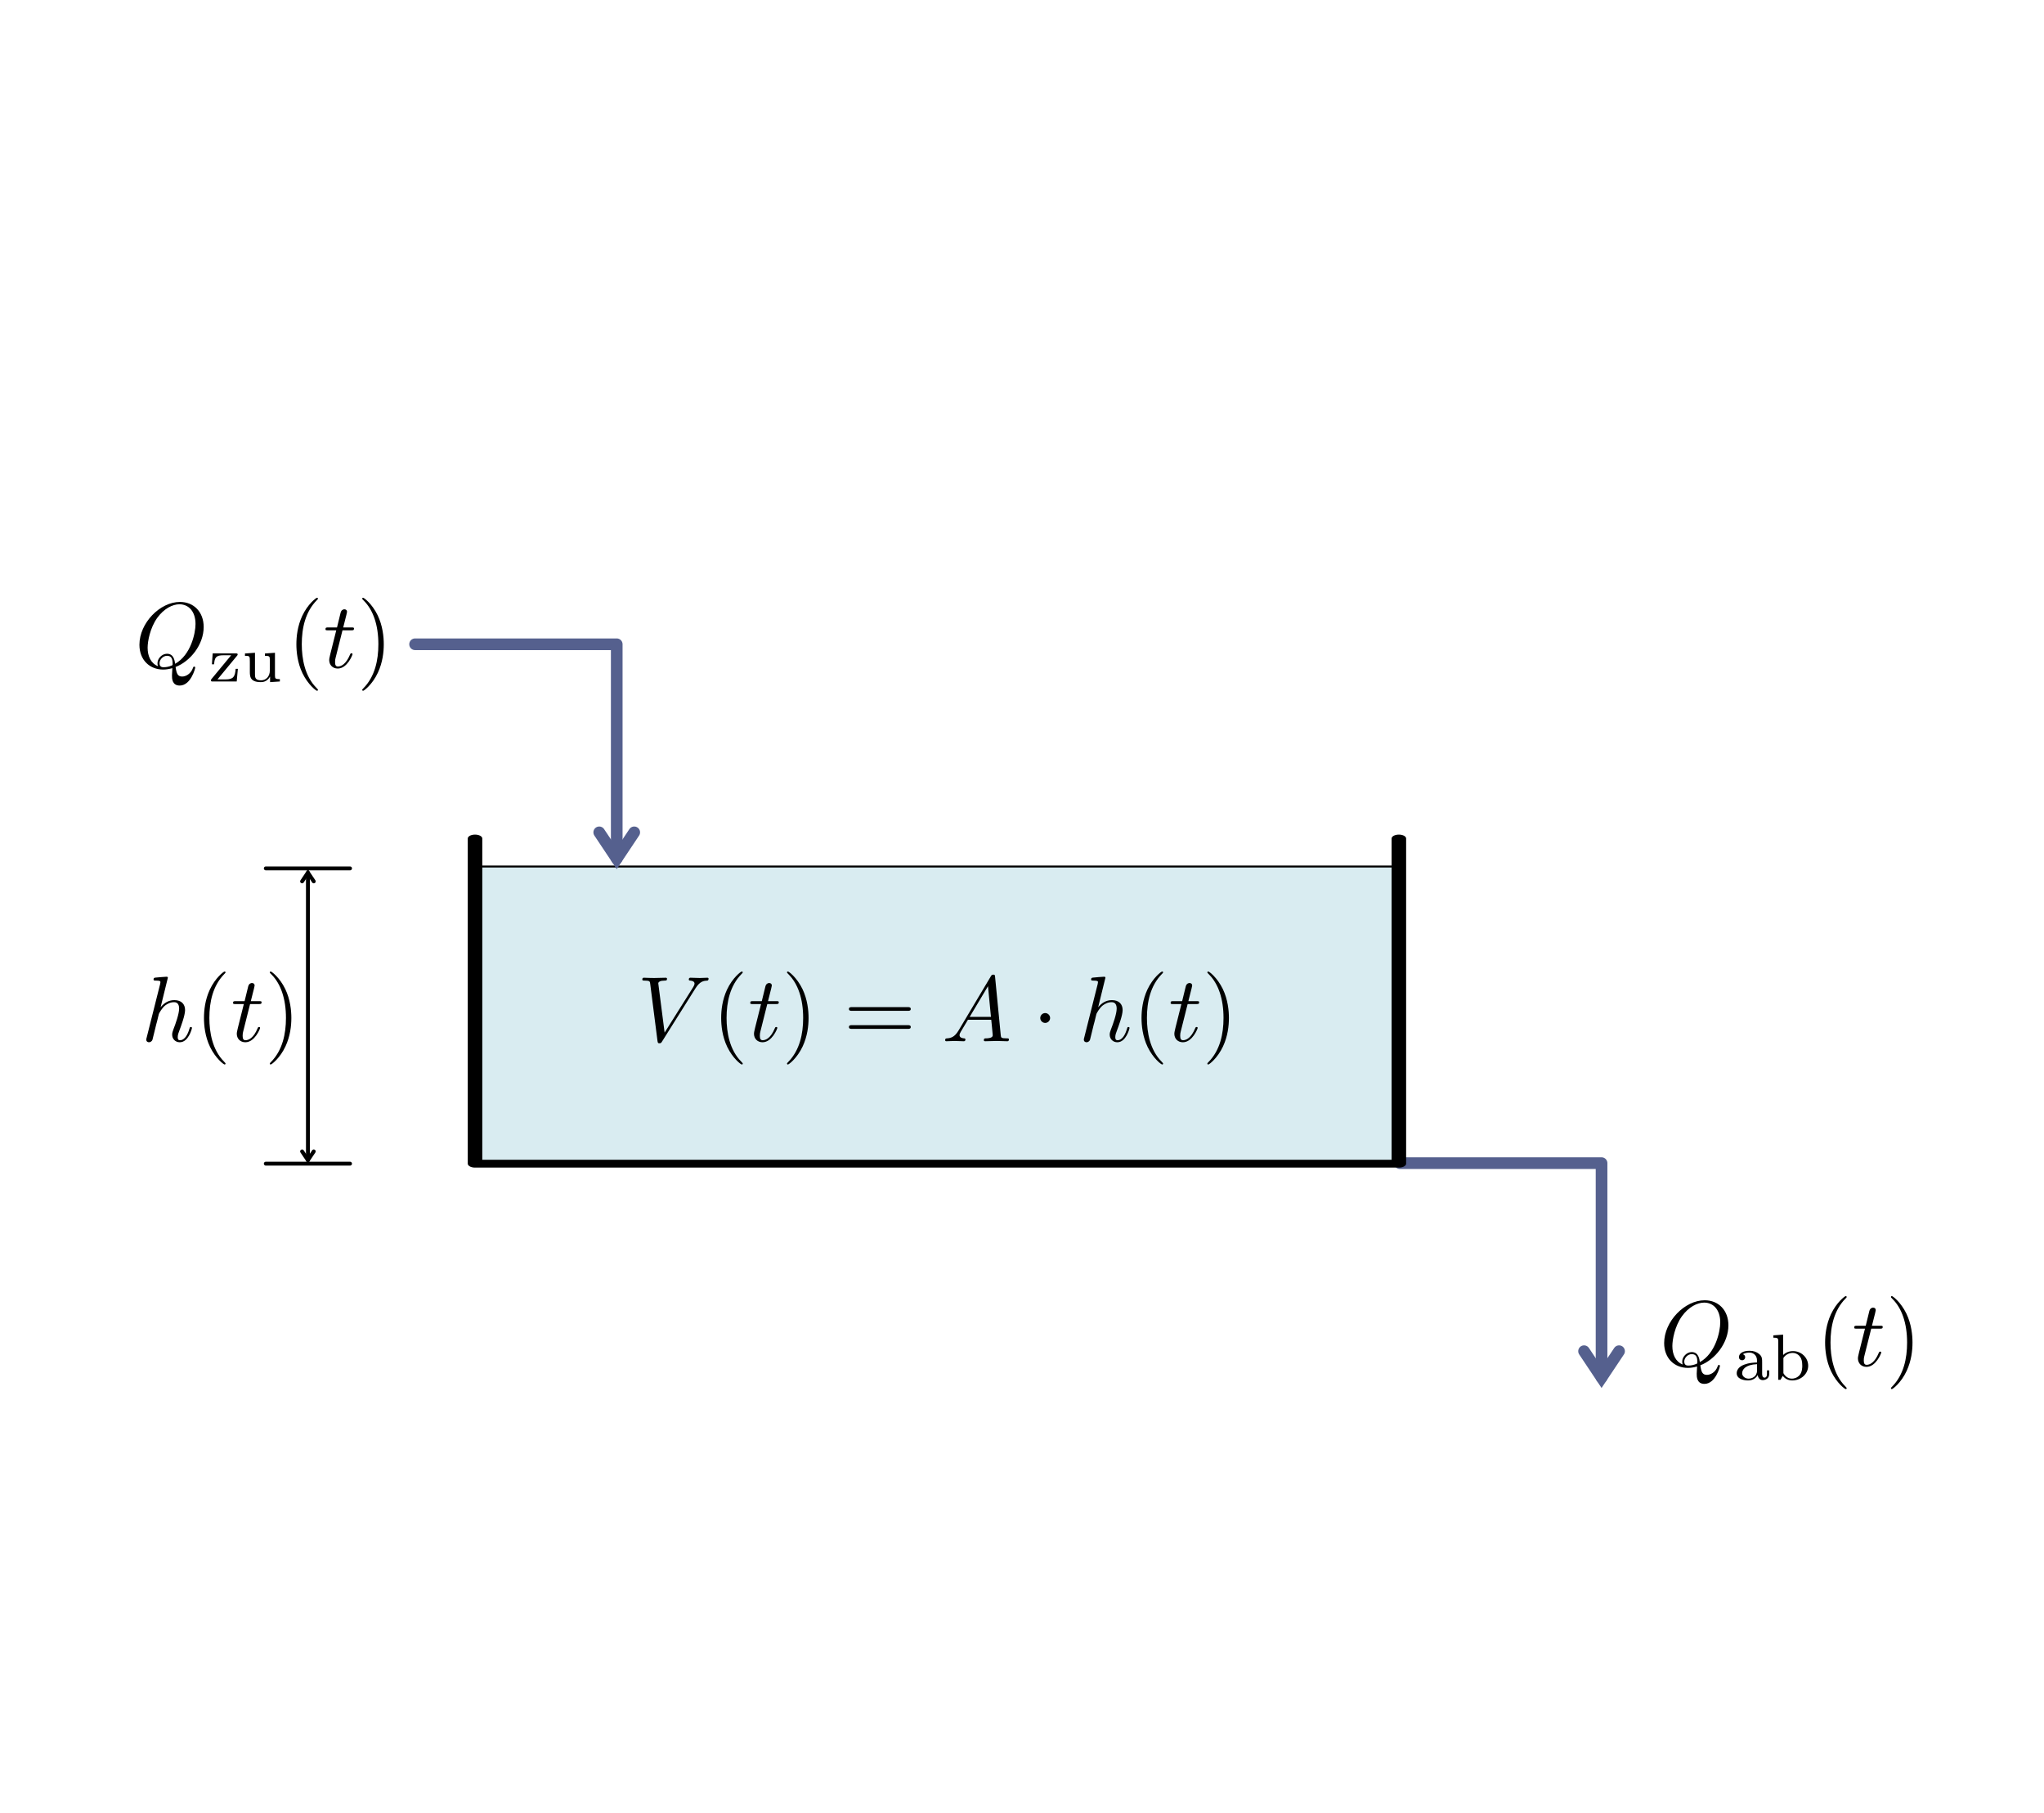
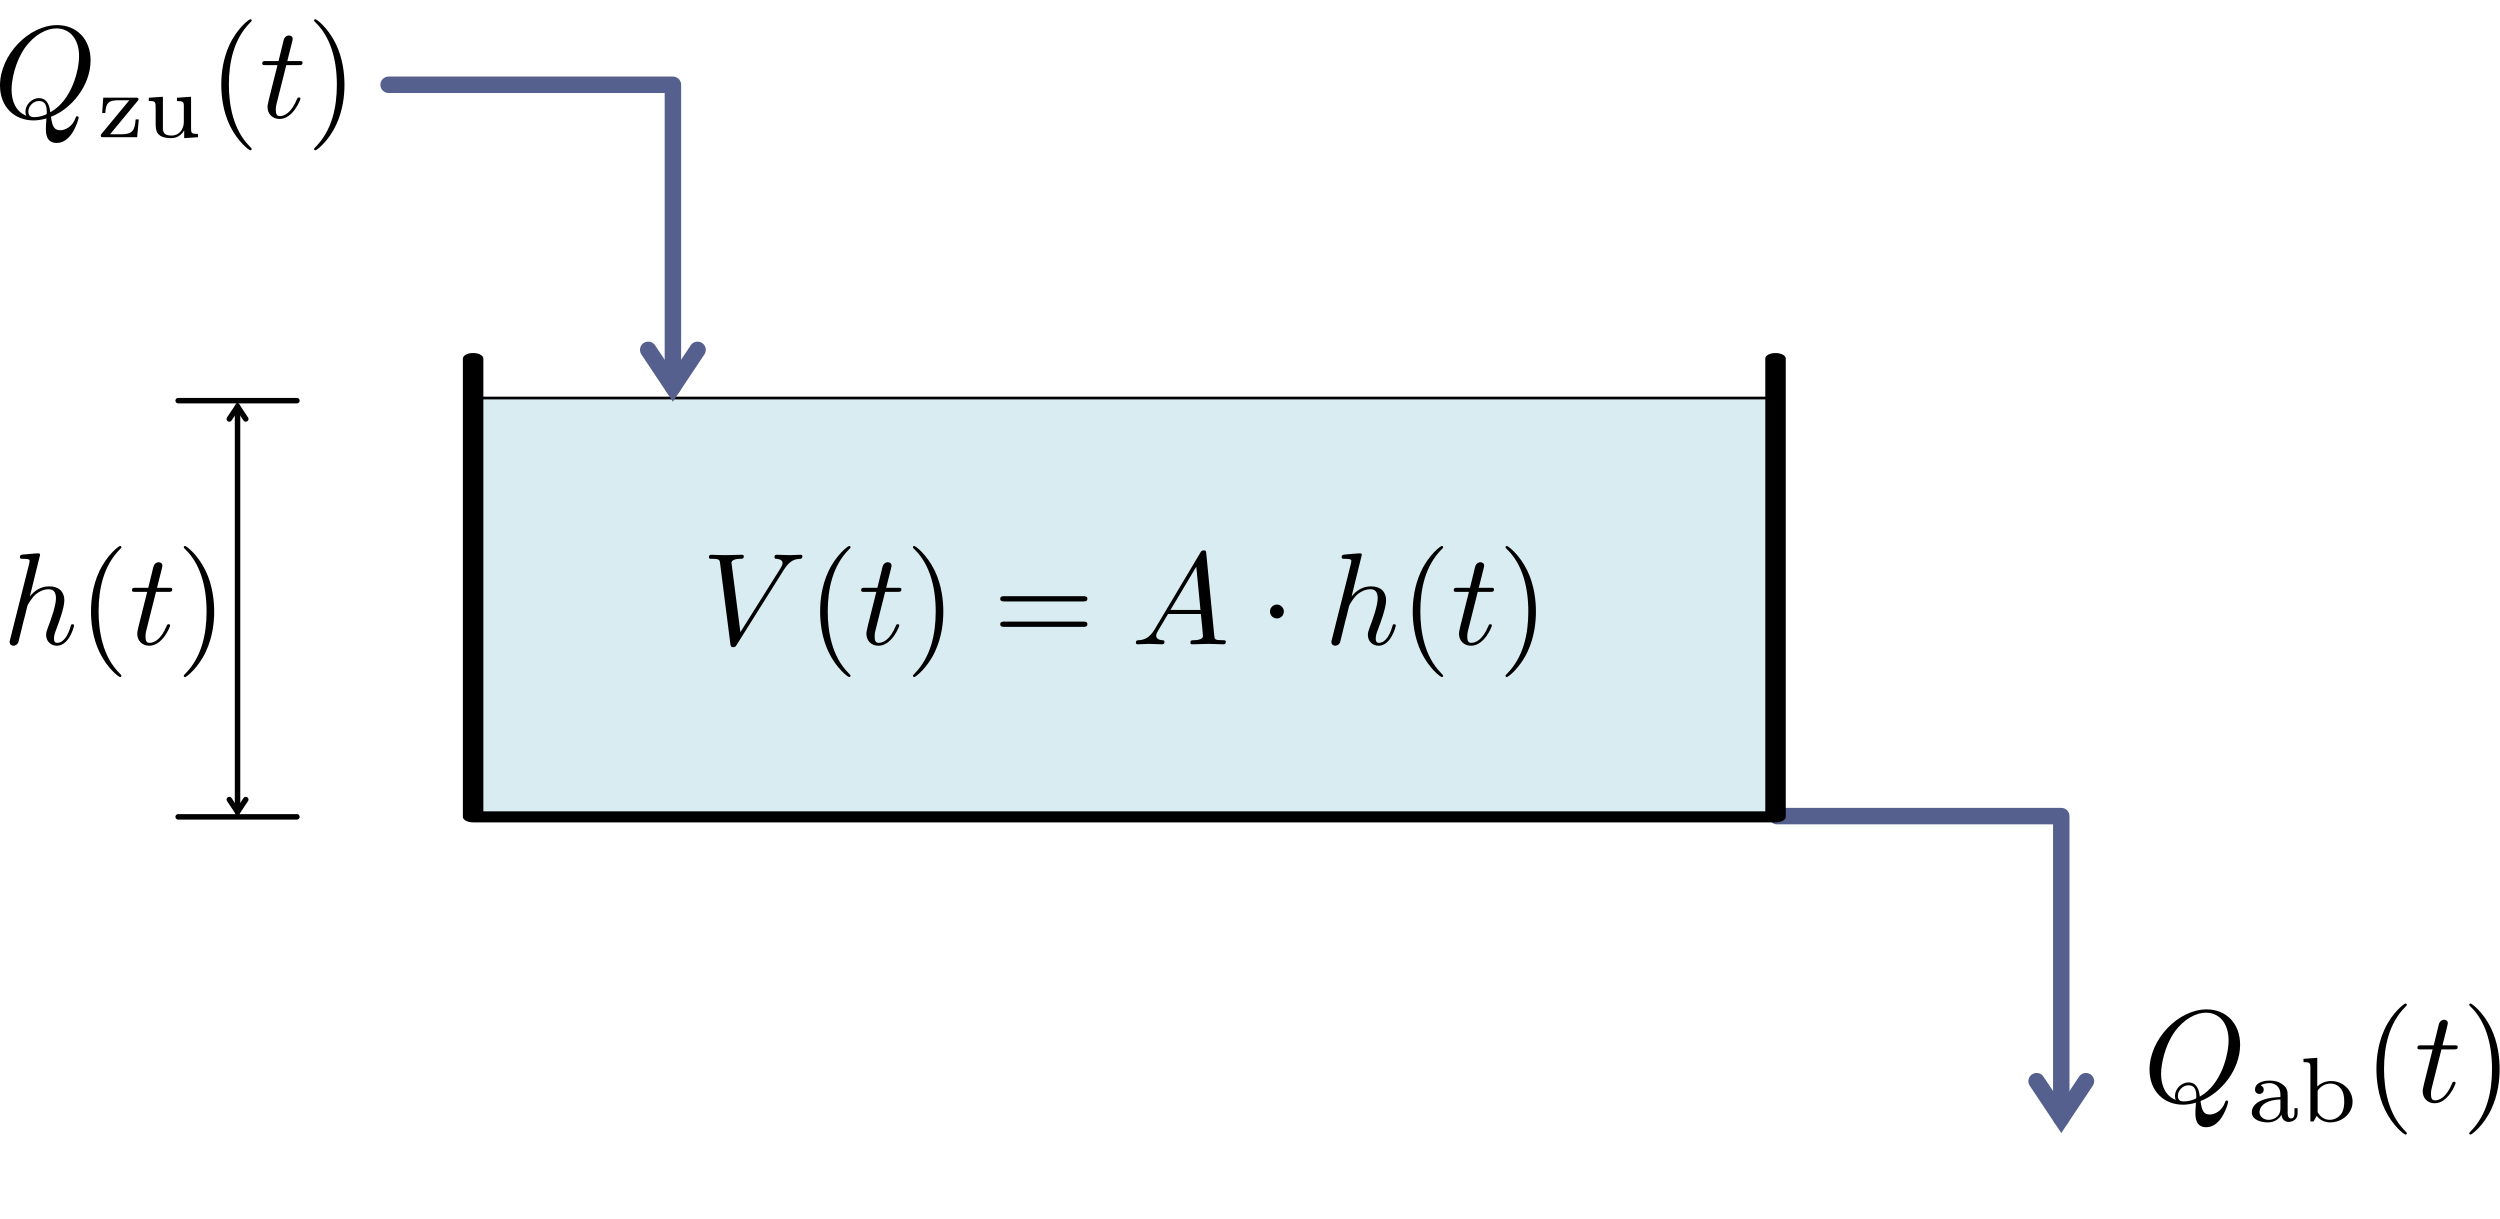
- <svg xmlns="http://www.w3.org/2000/svg" xmlns:ns1="https://www.affinity.studio/" width="100%" height="100%" viewBox="0 0 1095 971" version="1.1" xml:space="preserve" style="fill-rule:evenodd;clip-rule:evenodd;stroke-linecap:round;stroke-linejoin:round;stroke-miterlimit:1.5;">
-   <g transform="matrix(1,0,0,1,-459.6057,-440.5)">
+ <svg xmlns="http://www.w3.org/2000/svg" xmlns:ns1="https://www.affinity.studio/" width="100%" height="100%" viewBox="0 0 950 463" version="1.1" xml:space="preserve" style="fill-rule:evenodd;clip-rule:evenodd;stroke-linecap:round;stroke-linejoin:round;stroke-miterlimit:1.5;">
+   <g transform="matrix(1,0,0,1,-534.2996,-753.3609)">
    <g transform="matrix(1.455635,0,0,1.112978,24.11271,344.7787)">
      <rect x="474" y="503" width="340" height="143" style="fill:rgb(217,236,241);" />
    </g>
    <g transform="matrix(1.455635,0,0,1.455635,24.11271,172.4221)">
      <path d="M474,503L814,503" style="fill:none;stroke:black;stroke-width:0.72px;" />
    </g>
    <g transform="matrix(1.455635,0,0,1.455635,-138.1906,123.4221)">
-       <g transform="matrix(0.686985,-0,-0,0.686985,410.6772,217.8278)">
-         <path d="M161.832,616.697L164.957,621.385L168.082,616.697" style="fill:none;stroke:black;stroke-width:2.08px;stroke-linejoin:miter;stroke-miterlimit:10;" />
-         <path d="M161.832,472.065L164.957,467.378L168.082,472.065" style="fill:none;stroke:black;stroke-width:2.08px;stroke-linejoin:miter;stroke-miterlimit:10;" />
-         <path d="M164.957,621.385L164.957,467.378" style="fill:none;stroke:black;stroke-width:2.08px;" />
+       <g transform="matrix(0.686985,-0,-0,0.686985,461.9908,432.7586)">
+         <path d="M87.138,303.836L90.263,308.524L93.388,303.836" style="fill:none;stroke:black;stroke-width:2.08px;stroke-linejoin:miter;stroke-miterlimit:10;" />
+         <path d="M87.138,159.205L90.263,154.517L93.388,159.205" style="fill:none;stroke:black;stroke-width:2.08px;stroke-linejoin:miter;stroke-miterlimit:10;" />
+         <path d="M90.263,308.524L90.263,154.517" style="fill:none;stroke:black;stroke-width:2.08px;" />
      </g>
    </g>
    <g transform="matrix(1.455635,0,0,1.455635,24.11271,173.4221)">
      <path d="M397,503L428,503" style="fill:none;stroke:black;stroke-width:1.43px;" />
    </g>
    <g transform="matrix(1.455635,0,0,1.455635,24.11271,331.5779)">
      <path d="M397,503L428,503" style="fill:none;stroke:black;stroke-width:1.43px;" />
    </g>
    <g transform="matrix(1,0,0,1,-54,425.0543)">
      <g transform="matrix(1,0,0,1,589.1064,534.7372)">
        <g id="glyph-0-0" transform="matrix(1,0,0,1,0.13,38.4)">
          <path d="M14.297,-34.016C14.297,-34.078 14.297,-34.562 13.656,-34.562C12.5,-34.562 8.859,-34.172 7.578,-34.078C7.172,-34.016 6.625,-33.969 6.625,-33.078C6.625,-32.484 7.078,-32.484 7.828,-32.484C10.219,-32.484 10.312,-32.125 10.312,-31.625L10.156,-30.641L2.938,-1.938C2.734,-1.25 2.734,-1.141 2.734,-0.844C2.734,0.297 3.734,0.547 4.188,0.547C4.984,0.547 5.781,-0.047 6.031,-0.75L6.969,-4.531L8.062,-9.016C8.375,-10.109 8.672,-11.203 8.922,-12.359C9.016,-12.656 9.422,-14.297 9.469,-14.594C9.609,-15.047 11.156,-17.828 12.859,-19.172C13.953,-19.969 15.484,-20.922 17.641,-20.922C19.781,-20.922 20.328,-19.234 20.328,-17.438C20.328,-14.75 18.438,-9.312 17.234,-6.281C16.844,-5.125 16.594,-4.531 16.594,-3.531C16.594,-1.203 18.328,0.547 20.672,0.547C25.359,0.547 27.203,-6.719 27.203,-7.125C27.203,-7.625 26.75,-7.625 26.594,-7.625C26.109,-7.625 26.109,-7.469 25.859,-6.719C25.109,-4.078 23.516,-0.547 20.766,-0.547C19.922,-0.547 19.578,-1.047 19.578,-2.188C19.578,-3.438 20.031,-4.625 20.469,-5.734C21.266,-7.875 23.516,-13.797 23.516,-16.688C23.516,-19.922 21.516,-22.016 17.781,-22.016C14.641,-22.016 12.25,-20.469 10.406,-18.188L14.297,-34.016Z" style="fill-rule:nonzero;" />
        </g>
      </g>
      <g transform="matrix(1,0,0,1,589.1064,534.7372)">
        <g id="glyph-1-0" transform="matrix(1,0,0,1,28.8325,38.4)">
          <path d="M16.484,11.953C16.484,11.812 16.484,11.703 15.641,10.859C9.422,4.578 7.828,-4.828 7.828,-12.453C7.828,-21.125 9.719,-29.781 15.844,-36.016C16.484,-36.609 16.484,-36.719 16.484,-36.859C16.484,-37.203 16.281,-37.359 15.984,-37.359C15.484,-37.359 11.016,-33.969 8.062,-27.641C5.531,-22.172 4.938,-16.641 4.938,-12.453C4.938,-8.562 5.484,-2.547 8.219,3.094C11.203,9.219 15.484,12.453 15.984,12.453C16.281,12.453 16.484,12.297 16.484,11.953Z" style="fill-rule:nonzero;" />
        </g>
      </g>
      <g transform="matrix(1,0,0,1,589.1064,534.7372)">
        <g id="glyph-0-1" transform="matrix(1,0,0,1,48.2045,38.4)">
          <path d="M10.266,-19.922L14.938,-19.922C15.938,-19.922 16.438,-19.922 16.438,-20.922C16.438,-21.469 15.938,-21.469 15.047,-21.469L10.656,-21.469C12.453,-28.547 12.703,-29.531 12.703,-29.844C12.703,-30.688 12.109,-31.188 11.25,-31.188C11.109,-31.188 9.719,-31.141 9.266,-29.391L7.328,-21.469L2.641,-21.469C1.641,-21.469 1.141,-21.469 1.141,-20.516C1.141,-19.922 1.547,-19.922 2.547,-19.922L6.922,-19.922C3.344,-5.781 3.141,-4.938 3.141,-4.031C3.141,-1.344 5.031,0.547 7.719,0.547C12.797,0.547 15.641,-6.719 15.641,-7.125C15.641,-7.625 15.25,-7.625 15.047,-7.625C14.594,-7.625 14.547,-7.469 14.297,-6.922C12.156,-1.75 9.516,-0.547 7.828,-0.547C6.781,-0.547 6.281,-1.203 6.281,-2.844C6.281,-4.031 6.375,-4.391 6.578,-5.234L10.266,-19.922Z" style="fill-rule:nonzero;" />
        </g>
      </g>
      <g transform="matrix(1,0,0,1,589.1064,534.7372)">
        <g id="glyph-1-1" transform="matrix(1,0,0,1,66.192,38.4)">
          <path d="M14.391,-12.453C14.391,-16.344 13.844,-22.359 11.109,-28C8.125,-34.125 3.828,-37.359 3.344,-37.359C3.031,-37.359 2.844,-37.156 2.844,-36.859C2.844,-36.719 2.844,-36.609 3.781,-35.719C8.672,-30.781 11.5,-22.859 11.5,-12.453C11.5,-3.938 9.656,4.828 3.484,11.109C2.844,11.703 2.844,11.812 2.844,11.953C2.844,12.25 3.031,12.453 3.344,12.453C3.828,12.453 8.312,9.062 11.25,2.734C13.797,-2.734 14.391,-8.266 14.391,-12.453Z" style="fill-rule:nonzero;" />
        </g>
      </g>
    </g>
    <g transform="matrix(1,0,0,1,916.0719,726.2351)">
      <g transform="matrix(0.688084,0,0,1.146927,43.70787,80.33204)">
-         <g transform="matrix(1.45331,-0,-0,0.871895,-726.9081,-319.1721)">
-           <path d="M867.353,723.71L857.978,737.773L848.603,723.71" style="fill:none;stroke:rgb(85,96,142);stroke-width:6.25px;stroke-linejoin:miter;stroke-miterlimit:10;" />
-           <path d="M749.949,622.979L857.978,622.979L857.978,737.773" style="fill:none;stroke:rgb(85,96,142);stroke-width:6.25px;" />
+         <g transform="matrix(1.45331,-0,-0,0.871895,-618.3547,-46.3903)">
+           <path d="M792.659,410.849L783.284,424.912L773.909,410.849" style="fill:none;stroke:rgb(85,96,142);stroke-width:6.25px;stroke-linejoin:miter;stroke-miterlimit:10;" />
+           <path d="M675.255,310.118L783.284,310.118L783.284,424.912" style="fill:none;stroke:rgb(85,96,142);stroke-width:6.25px;" />
        </g>
      </g>
    </g>
    <g transform="matrix(1,0,0,1,916.0719,726.2351)">
      <g transform="matrix(1,0,0,1,-117,233.5564)">
        <g id="glyph-0-01" ns1:id="glyph-0-0" transform="matrix(1,0,0,1,1.825,38.4)">
          <path d="M31.281,-28.344C33.719,-32.234 35.812,-32.375 37.656,-32.484C38.25,-32.531 38.312,-33.375 38.312,-33.422C38.312,-33.828 38.062,-34.016 37.656,-34.016C36.359,-34.016 34.922,-33.875 33.578,-33.875C31.938,-33.875 30.234,-34.016 28.641,-34.016C28.344,-34.016 27.703,-34.016 27.703,-33.078C27.703,-32.531 28.141,-32.484 28.5,-32.484C29.844,-32.375 30.781,-31.875 30.781,-30.828C30.781,-30.094 30.031,-28.984 30.031,-28.938L14.75,-4.625L11.359,-30.984C11.359,-31.828 12.5,-32.484 14.797,-32.484C15.484,-32.484 16.047,-32.484 16.047,-33.469C16.047,-33.922 15.641,-34.016 15.344,-34.016C13.344,-34.016 11.203,-33.875 9.172,-33.875C8.266,-33.875 7.328,-33.922 6.422,-33.922C5.531,-33.922 4.578,-34.016 3.734,-34.016C3.391,-34.016 2.797,-34.016 2.797,-33.078C2.797,-32.484 3.234,-32.484 4.031,-32.484C6.828,-32.484 6.875,-32.031 7.031,-30.781L10.953,-0.047C11.109,0.953 11.312,1.094 11.953,1.094C12.75,1.094 12.953,0.844 13.344,0.203L31.281,-28.344Z" style="fill-rule:nonzero;" />
        </g>
        <g id="glyph-1-01" ns1:id="glyph-1-0" transform="matrix(1,0,0,1,41.9395,38.4)">
          <path d="M16.484,11.953C16.484,11.812 16.484,11.703 15.641,10.859C9.422,4.578 7.828,-4.828 7.828,-12.453C7.828,-21.125 9.719,-29.781 15.844,-36.016C16.484,-36.609 16.484,-36.719 16.484,-36.859C16.484,-37.203 16.281,-37.359 15.984,-37.359C15.484,-37.359 11.016,-33.969 8.062,-27.641C5.531,-22.172 4.938,-16.641 4.938,-12.453C4.938,-8.562 5.484,-2.547 8.219,3.094C11.203,9.219 15.484,12.453 15.984,12.453C16.281,12.453 16.484,12.297 16.484,11.953Z" style="fill-rule:nonzero;" />
        </g>
        <g id="glyph-0-11" ns1:id="glyph-0-1" transform="matrix(1,0,0,1,61.3115,38.4)">
          <path d="M10.266,-19.922L14.938,-19.922C15.938,-19.922 16.438,-19.922 16.438,-20.922C16.438,-21.469 15.938,-21.469 15.047,-21.469L10.656,-21.469C12.453,-28.547 12.703,-29.531 12.703,-29.844C12.703,-30.688 12.109,-31.188 11.25,-31.188C11.109,-31.188 9.719,-31.141 9.266,-29.391L7.328,-21.469L2.641,-21.469C1.641,-21.469 1.141,-21.469 1.141,-20.516C1.141,-19.922 1.547,-19.922 2.547,-19.922L6.922,-19.922C3.344,-5.781 3.141,-4.938 3.141,-4.031C3.141,-1.344 5.031,0.547 7.719,0.547C12.797,0.547 15.641,-6.719 15.641,-7.125C15.641,-7.625 15.25,-7.625 15.047,-7.625C14.594,-7.625 14.547,-7.469 14.297,-6.922C12.156,-1.75 9.516,-0.547 7.828,-0.547C6.781,-0.547 6.281,-1.203 6.281,-2.844C6.281,-4.031 6.375,-4.391 6.578,-5.234L10.266,-19.922Z" style="fill-rule:nonzero;" />
        </g>
        <g id="glyph-1-11" ns1:id="glyph-1-1" transform="matrix(1,0,0,1,79.299,38.4)">
          <path d="M14.391,-12.453C14.391,-16.344 13.844,-22.359 11.109,-28C8.125,-34.125 3.828,-37.359 3.344,-37.359C3.031,-37.359 2.844,-37.156 2.844,-36.859C2.844,-36.719 2.844,-36.609 3.781,-35.719C8.672,-30.781 11.5,-22.859 11.5,-12.453C11.5,-3.938 9.656,4.828 3.484,11.109C2.844,11.703 2.844,11.812 2.844,11.953C2.844,12.25 3.031,12.453 3.344,12.453C3.828,12.453 8.312,9.062 11.25,2.734C13.797,-2.734 14.391,-8.266 14.391,-12.453Z" style="fill-rule:nonzero;" />
        </g>
        <g id="glyph-1-2" transform="matrix(1,0,0,1,112.5193,38.4)">
          <path d="M34.219,-16.281C34.969,-16.281 35.922,-16.281 35.922,-17.281C35.922,-18.281 34.969,-18.281 34.266,-18.281L4.438,-18.281C3.734,-18.281 2.797,-18.281 2.797,-17.281C2.797,-16.281 3.734,-16.281 4.484,-16.281L34.219,-16.281ZM34.266,-6.625C34.969,-6.625 35.922,-6.625 35.922,-7.625C35.922,-8.625 34.969,-8.625 34.219,-8.625L4.484,-8.625C3.734,-8.625 2.797,-8.625 2.797,-7.625C2.797,-6.625 3.734,-6.625 4.438,-6.625L34.266,-6.625Z" style="fill-rule:nonzero;" />
        </g>
        <g id="glyph-0-2" transform="matrix(1,0,0,1,165.112,38.4)">
          <path d="M8.922,-5.734C6.922,-2.391 4.984,-1.688 2.797,-1.547C2.188,-1.5 1.75,-1.5 1.75,-0.547C1.75,-0.25 2,0 2.391,0C3.734,0 5.281,-0.156 6.672,-0.156C8.312,-0.156 10.062,0 11.656,0C11.953,0 12.609,0 12.609,-0.953C12.609,-1.5 12.156,-1.547 11.812,-1.547C10.656,-1.641 9.469,-2.047 9.469,-3.281C9.469,-3.891 9.766,-4.438 10.156,-5.125L13.953,-11.5L26.453,-11.5C26.547,-10.453 27.25,-3.688 27.25,-3.188C27.25,-1.688 24.656,-1.547 23.656,-1.547C22.969,-1.547 22.469,-1.547 22.469,-0.547C22.469,0 23.062,0 23.156,0C25.203,0 27.344,-0.156 29.391,-0.156C30.641,-0.156 33.766,0 35.016,0C35.312,0 35.922,0 35.922,-1C35.922,-1.547 35.422,-1.547 34.766,-1.547C31.688,-1.547 31.688,-1.891 31.531,-3.344L28.5,-34.469C28.391,-35.469 28.391,-35.672 27.547,-35.672C26.75,-35.672 26.547,-35.312 26.25,-34.812L8.922,-5.734ZM14.891,-13.047L24.703,-29.484L26.297,-13.047L14.891,-13.047Z" style="fill-rule:nonzero;" />
        </g>
        <g id="glyph-2-0" transform="matrix(1,0,0,1,213.5305,38.4)">
          <path d="M9.562,-12.453C9.562,-13.891 8.375,-15.094 6.922,-15.094C5.484,-15.094 4.281,-13.891 4.281,-12.453C4.281,-11.016 5.484,-9.812 6.922,-9.812C8.375,-9.812 9.562,-11.016 9.562,-12.453Z" style="fill-rule:nonzero;" />
        </g>
        <g id="glyph-0-3" transform="matrix(1,0,0,1,238.427,38.4)">
          <path d="M14.297,-34.016C14.297,-34.078 14.297,-34.562 13.656,-34.562C12.5,-34.562 8.859,-34.172 7.578,-34.078C7.172,-34.016 6.625,-33.969 6.625,-33.078C6.625,-32.484 7.078,-32.484 7.828,-32.484C10.219,-32.484 10.312,-32.125 10.312,-31.625L10.156,-30.641L2.938,-1.938C2.734,-1.25 2.734,-1.141 2.734,-0.844C2.734,0.297 3.734,0.547 4.188,0.547C4.984,0.547 5.781,-0.047 6.031,-0.75L6.969,-4.531L8.062,-9.016C8.375,-10.109 8.672,-11.203 8.922,-12.359C9.016,-12.656 9.422,-14.297 9.469,-14.594C9.609,-15.047 11.156,-17.828 12.859,-19.172C13.953,-19.969 15.484,-20.922 17.641,-20.922C19.781,-20.922 20.328,-19.234 20.328,-17.438C20.328,-14.75 18.438,-9.312 17.234,-6.281C16.844,-5.125 16.594,-4.531 16.594,-3.531C16.594,-1.203 18.328,0.547 20.672,0.547C25.359,0.547 27.203,-6.719 27.203,-7.125C27.203,-7.625 26.75,-7.625 26.594,-7.625C26.109,-7.625 26.109,-7.469 25.859,-6.719C25.109,-4.078 23.516,-0.547 20.766,-0.547C19.922,-0.547 19.578,-1.047 19.578,-2.188C19.578,-3.438 20.031,-4.625 20.469,-5.734C21.266,-7.875 23.516,-13.797 23.516,-16.688C23.516,-19.922 21.516,-22.016 17.781,-22.016C14.641,-22.016 12.25,-20.469 10.406,-18.188L14.297,-34.016Z" style="fill-rule:nonzero;" />
        </g>
        <g id="glyph-1-02" ns1:id="glyph-1-0" transform="matrix(1,0,0,1,267.129,38.4)">
          <path d="M16.484,11.953C16.484,11.812 16.484,11.703 15.641,10.859C9.422,4.578 7.828,-4.828 7.828,-12.453C7.828,-21.125 9.719,-29.781 15.844,-36.016C16.484,-36.609 16.484,-36.719 16.484,-36.859C16.484,-37.203 16.281,-37.359 15.984,-37.359C15.484,-37.359 11.016,-33.969 8.062,-27.641C5.531,-22.172 4.938,-16.641 4.938,-12.453C4.938,-8.562 5.484,-2.547 8.219,3.094C11.203,9.219 15.484,12.453 15.984,12.453C16.281,12.453 16.484,12.297 16.484,11.953Z" style="fill-rule:nonzero;" />
        </g>
        <g id="glyph-0-12" ns1:id="glyph-0-1" transform="matrix(1,0,0,1,286.5015,38.4)">
          <path d="M10.266,-19.922L14.938,-19.922C15.938,-19.922 16.438,-19.922 16.438,-20.922C16.438,-21.469 15.938,-21.469 15.047,-21.469L10.656,-21.469C12.453,-28.547 12.703,-29.531 12.703,-29.844C12.703,-30.688 12.109,-31.188 11.25,-31.188C11.109,-31.188 9.719,-31.141 9.266,-29.391L7.328,-21.469L2.641,-21.469C1.641,-21.469 1.141,-21.469 1.141,-20.516C1.141,-19.922 1.547,-19.922 2.547,-19.922L6.922,-19.922C3.344,-5.781 3.141,-4.938 3.141,-4.031C3.141,-1.344 5.031,0.547 7.719,0.547C12.797,0.547 15.641,-6.719 15.641,-7.125C15.641,-7.625 15.25,-7.625 15.047,-7.625C14.594,-7.625 14.547,-7.469 14.297,-6.922C12.156,-1.75 9.516,-0.547 7.828,-0.547C6.781,-0.547 6.281,-1.203 6.281,-2.844C6.281,-4.031 6.375,-4.391 6.578,-5.234L10.266,-19.922Z" style="fill-rule:nonzero;" />
        </g>
        <g id="glyph-1-12" ns1:id="glyph-1-1" transform="matrix(1,0,0,1,304.489,38.4)">
          <path d="M14.391,-12.453C14.391,-16.344 13.844,-22.359 11.109,-28C8.125,-34.125 3.828,-37.359 3.344,-37.359C3.031,-37.359 2.844,-37.156 2.844,-36.859C2.844,-36.719 2.844,-36.609 3.781,-35.719C8.672,-30.781 11.5,-22.859 11.5,-12.453C11.5,-3.938 9.656,4.828 3.484,11.109C2.844,11.703 2.844,11.812 2.844,11.953C2.844,12.25 3.031,12.453 3.344,12.453C3.828,12.453 8.312,9.062 11.25,2.734C13.797,-2.734 14.391,-8.266 14.391,-12.453Z" style="fill-rule:nonzero;" />
        </g>
      </g>
    </g>
    <g transform="matrix(1,0,0,1,916.0719,726.2351)">
      <g transform="matrix(0.688084,0,0,1.146927,-483.8757,-197.5742)">
-         <g transform="matrix(1.45331,-0,-0,0.871895,39.83456,-76.86706)">
-           <path d="M339.769,445.804L330.394,459.866L321.019,445.804" style="fill:none;stroke:rgb(85,96,142);stroke-width:6.25px;stroke-linejoin:miter;stroke-miterlimit:10;" />
-           <path d="M222.365,345.073L330.394,345.073L330.394,459.866" style="fill:none;stroke:rgb(85,96,142);stroke-width:6.25px;" />
+         <g transform="matrix(1.45331,-0,-0,0.871895,148.3879,195.9147)">
+           <path d="M265.075,132.943L255.7,147.005L246.325,132.943" style="fill:none;stroke:rgb(85,96,142);stroke-width:6.25px;stroke-linejoin:miter;stroke-miterlimit:10;" />
+           <path d="M147.671,32.212L255.7,32.212L255.7,147.005" style="fill:none;stroke:rgb(85,96,142);stroke-width:6.25px;" />
        </g>
      </g>
    </g>
    <g transform="matrix(1,0,0,1,1011.251,726.2351)">
      <g transform="matrix(1,0,0,1,-478.0742,33.39062)">
        <g id="glyph-0-02" ns1:id="glyph-0-0" transform="matrix(1,0,0,1,-1.315,38.4)">
          <path d="M21.812,-0.297C29.531,-3.234 36.859,-12.109 36.859,-21.719C36.859,-29.734 31.578,-35.125 24.156,-35.125C13.406,-35.125 2.438,-23.812 2.438,-12.203C2.438,-3.938 8.016,1.094 15.188,1.094C16.438,1.094 18.125,0.891 20.078,0.344C19.875,3.438 19.875,3.531 19.875,4.188C19.875,5.781 19.875,9.656 24.016,9.656C29.938,9.656 32.328,0.547 32.328,0C32.328,-0.344 31.984,-0.5 31.781,-0.5C31.375,-0.5 31.281,-0.25 31.188,0.047C29.984,3.594 27.094,4.828 25.359,4.828C23.062,4.828 22.312,3.484 21.812,-0.297ZM12.406,-0.703C8.516,-2.234 6.828,-6.125 6.828,-10.609C6.828,-14.047 8.125,-21.125 11.906,-26.5C15.547,-31.578 20.219,-33.875 23.859,-33.875C28.844,-33.875 32.484,-29.984 32.484,-23.312C32.484,-18.328 29.938,-6.672 21.562,-2C21.312,-3.734 20.828,-7.375 17.188,-7.375C14.547,-7.375 12.109,-4.875 12.109,-2.297C12.109,-1.297 12.406,-0.75 12.406,-0.703ZM15.484,-0.156C14.797,-0.156 13.203,-0.156 13.203,-2.297C13.203,-4.281 15.094,-6.281 17.188,-6.281C19.281,-6.281 20.219,-5.078 20.219,-2.047C20.219,-1.297 20.172,-1.25 19.672,-1.047C18.375,-0.5 16.891,-0.156 15.484,-0.156Z" style="fill-rule:nonzero;" />
        </g>
        <g id="glyph-1-03" ns1:id="glyph-1-0" transform="matrix(1,0,0,1,38.065,45.875)">
          <path d="M15.375,-13.812C15.625,-14.125 15.688,-14.234 15.688,-14.469C15.688,-15.031 15.281,-15.031 14.719,-15.031L2.297,-15.031L1.891,-9.203L3.062,-9.203C3.312,-12.875 4.109,-14.047 8.094,-14.047L12.203,-14.047L1.672,-1.328C1.359,-0.938 1.359,-0.797 1.359,-0.625C1.359,0 1.703,0 2.344,0L15.172,0L15.797,-6.766L14.609,-6.766C14.266,-2.688 13.531,-1.109 9.172,-1.109L4.875,-1.109L15.375,-13.812Z" style="fill-rule:nonzero;" />
        </g>
        <g id="glyph-1-13" ns1:id="glyph-1-1" transform="matrix(1,0,0,1,55.77497,45.875)">
          <path d="M12.594,-15L12.594,-13.734C14.922,-13.734 15.203,-13.5 15.203,-11.781L15.203,-5.828C15.203,-2.75 13.219,-0.625 10.562,-0.625C7.391,-0.625 7.25,-2.125 7.25,-3.906L7.25,-15.375L1.891,-15L1.891,-13.734C4.5,-13.734 4.5,-13.641 4.5,-10.531L4.5,-5.297C4.5,-2.891 4.5,0.344 10.328,0.344C11.094,0.344 13.641,0.344 15.312,-2.578L15.344,-2.578L15.344,0.344L20.578,0L20.578,-1.25C18.234,-1.25 17.953,-1.5 17.953,-3.203L17.953,-15.375L12.594,-15Z" style="fill-rule:nonzero;" />
        </g>
        <g id="glyph-2-01" ns1:id="glyph-2-0" transform="matrix(1,0,0,1,80.27,38.4)">
          <path d="M16.484,11.953C16.484,11.812 16.484,11.703 15.641,10.859C9.422,4.578 7.828,-4.828 7.828,-12.453C7.828,-21.125 9.719,-29.781 15.844,-36.016C16.484,-36.609 16.484,-36.719 16.484,-36.859C16.484,-37.203 16.281,-37.359 15.984,-37.359C15.484,-37.359 11.016,-33.969 8.062,-27.641C5.531,-22.172 4.938,-16.641 4.938,-12.453C4.938,-8.562 5.484,-2.547 8.219,3.094C11.203,9.219 15.484,12.453 15.984,12.453C16.281,12.453 16.484,12.297 16.484,11.953Z" style="fill-rule:nonzero;" />
        </g>
        <g id="glyph-0-13" ns1:id="glyph-0-1" transform="matrix(1,0,0,1,99.6425,38.4)">
          <path d="M10.266,-19.922L14.938,-19.922C15.938,-19.922 16.438,-19.922 16.438,-20.922C16.438,-21.469 15.938,-21.469 15.047,-21.469L10.656,-21.469C12.453,-28.547 12.703,-29.531 12.703,-29.844C12.703,-30.688 12.109,-31.188 11.25,-31.188C11.109,-31.188 9.719,-31.141 9.266,-29.391L7.328,-21.469L2.641,-21.469C1.641,-21.469 1.141,-21.469 1.141,-20.516C1.141,-19.922 1.547,-19.922 2.547,-19.922L6.922,-19.922C3.344,-5.781 3.141,-4.938 3.141,-4.031C3.141,-1.344 5.031,0.547 7.719,0.547C12.797,0.547 15.641,-6.719 15.641,-7.125C15.641,-7.625 15.25,-7.625 15.047,-7.625C14.594,-7.625 14.547,-7.469 14.297,-6.922C12.156,-1.75 9.516,-0.547 7.828,-0.547C6.781,-0.547 6.281,-1.203 6.281,-2.844C6.281,-4.031 6.375,-4.391 6.578,-5.234L10.266,-19.922Z" style="fill-rule:nonzero;" />
        </g>
        <g id="glyph-2-1" transform="matrix(1,0,0,1,117.6295,38.4)">
          <path d="M14.391,-12.453C14.391,-16.344 13.844,-22.359 11.109,-28C8.125,-34.125 3.828,-37.359 3.344,-37.359C3.031,-37.359 2.844,-37.156 2.844,-36.859C2.844,-36.719 2.844,-36.609 3.781,-35.719C8.672,-30.781 11.5,-22.859 11.5,-12.453C11.5,-3.938 9.656,4.828 3.484,11.109C2.844,11.703 2.844,11.812 2.844,11.953C2.844,12.25 3.031,12.453 3.344,12.453C3.828,12.453 8.312,9.062 11.25,2.734C13.797,-2.734 14.391,-8.266 14.391,-12.453Z" style="fill-rule:nonzero;" />
        </g>
      </g>
    </g>
    <g transform="matrix(1,0,0,1,1006.251,726.2351)">
      <g transform="matrix(1,0,0,1,339.8161,407.4168)">
        <g id="glyph-0-03" ns1:id="glyph-0-0" transform="matrix(1,0,0,1,2.615,38.4)">
          <path d="M21.812,-0.297C29.531,-3.234 36.859,-12.109 36.859,-21.719C36.859,-29.734 31.578,-35.125 24.156,-35.125C13.406,-35.125 2.438,-23.812 2.438,-12.203C2.438,-3.938 8.016,1.094 15.188,1.094C16.438,1.094 18.125,0.891 20.078,0.344C19.875,3.438 19.875,3.531 19.875,4.188C19.875,5.781 19.875,9.656 24.016,9.656C29.938,9.656 32.328,0.547 32.328,0C32.328,-0.344 31.984,-0.5 31.781,-0.5C31.375,-0.5 31.281,-0.25 31.188,0.047C29.984,3.594 27.094,4.828 25.359,4.828C23.062,4.828 22.312,3.484 21.812,-0.297ZM12.406,-0.703C8.516,-2.234 6.828,-6.125 6.828,-10.609C6.828,-14.047 8.125,-21.125 11.906,-26.5C15.547,-31.578 20.219,-33.875 23.859,-33.875C28.844,-33.875 32.484,-29.984 32.484,-23.312C32.484,-18.328 29.938,-6.672 21.562,-2C21.312,-3.734 20.828,-7.375 17.188,-7.375C14.547,-7.375 12.109,-4.875 12.109,-2.297C12.109,-1.297 12.406,-0.75 12.406,-0.703ZM15.484,-0.156C14.797,-0.156 13.203,-0.156 13.203,-2.297C13.203,-4.281 15.094,-6.281 17.188,-6.281C19.281,-6.281 20.219,-5.078 20.219,-2.047C20.219,-1.297 20.172,-1.25 19.672,-1.047C18.375,-0.5 16.891,-0.156 15.484,-0.156Z" style="fill-rule:nonzero;" />
        </g>
        <g id="glyph-1-04" ns1:id="glyph-1-0" transform="matrix(1,0,0,1,41.995,45.875)">
          <path d="M15.547,-9.344C15.547,-11.188 15.547,-12.516 13.953,-13.812C12.516,-15 10.844,-15.547 8.781,-15.547C5.469,-15.547 3.141,-14.297 3.141,-12.172C3.141,-11.062 3.906,-10.469 4.812,-10.469C5.75,-10.469 6.453,-11.156 6.453,-12.109C6.453,-12.688 6.172,-13.422 5.234,-13.703C6.484,-14.578 8.516,-14.578 8.719,-14.578C10.672,-14.578 12.797,-13.281 12.797,-10.359L12.797,-9.281C10.875,-9.203 8.578,-9.109 6.031,-8.156C2.891,-7.016 1.922,-5.094 1.922,-3.516C1.922,-0.516 5.547,0.344 8.016,0.344C10.812,0.344 12.453,-1.219 13.188,-2.578C13.328,-1.156 14.266,0.172 15.875,0.172C15.938,0.172 19.328,0.172 19.328,-3.141L19.328,-5.062L18.141,-5.062L18.141,-3.172C18.141,-2.828 18.141,-1.156 16.844,-1.156C15.547,-1.156 15.547,-2.797 15.547,-3.25L15.547,-9.344ZM12.797,-4.922C12.797,-1.562 9.875,-0.625 8.297,-0.625C6.516,-0.625 4.844,-1.812 4.844,-3.516C4.844,-5.438 6.516,-8.125 12.797,-8.375L12.797,-4.922Z" style="fill-rule:nonzero;" />
        </g>
        <g id="glyph-1-14" ns1:id="glyph-1-1" transform="matrix(1,0,0,1,61.85289,45.875)">
          <path d="M6.938,-24.203L1.703,-23.812L1.703,-22.562C4.078,-22.562 4.328,-22.281 4.328,-20.547L4.328,0L5.516,0L6.734,-2.125C8.062,-0.391 9.969,0.344 11.828,0.344C16.422,0.344 20.359,-3.109 20.359,-7.531C20.359,-11.781 16.781,-15.375 12.203,-15.375C10.109,-15.375 8.203,-14.547 6.938,-13.281L6.938,-24.203ZM7.078,-11.688C8.062,-13.281 9.938,-14.406 12.031,-14.406C13.984,-14.406 15.375,-13.281 16.078,-12.234C16.781,-11.234 17.188,-9.875 17.188,-7.562C17.188,-6.766 17.188,-4.156 15.766,-2.516C14.375,-0.938 12.656,-0.625 11.641,-0.625C8.859,-0.625 7.469,-2.828 7.078,-3.562L7.078,-11.688Z" style="fill-rule:nonzero;" />
        </g>
        <g id="glyph-2-02" ns1:id="glyph-2-0" transform="matrix(1,0,0,1,86.34,38.4)">
          <path d="M16.484,11.953C16.484,11.812 16.484,11.703 15.641,10.859C9.422,4.578 7.828,-4.828 7.828,-12.453C7.828,-21.125 9.719,-29.781 15.844,-36.016C16.484,-36.609 16.484,-36.719 16.484,-36.859C16.484,-37.203 16.281,-37.359 15.984,-37.359C15.484,-37.359 11.016,-33.969 8.062,-27.641C5.531,-22.172 4.938,-16.641 4.938,-12.453C4.938,-8.562 5.484,-2.547 8.219,3.094C11.203,9.219 15.484,12.453 15.984,12.453C16.281,12.453 16.484,12.297 16.484,11.953Z" style="fill-rule:nonzero;" />
        </g>
        <g id="glyph-0-14" ns1:id="glyph-0-1" transform="matrix(1,0,0,1,105.7125,38.4)">
          <path d="M10.266,-19.922L14.938,-19.922C15.938,-19.922 16.438,-19.922 16.438,-20.922C16.438,-21.469 15.938,-21.469 15.047,-21.469L10.656,-21.469C12.453,-28.547 12.703,-29.531 12.703,-29.844C12.703,-30.688 12.109,-31.188 11.25,-31.188C11.109,-31.188 9.719,-31.141 9.266,-29.391L7.328,-21.469L2.641,-21.469C1.641,-21.469 1.141,-21.469 1.141,-20.516C1.141,-19.922 1.547,-19.922 2.547,-19.922L6.922,-19.922C3.344,-5.781 3.141,-4.938 3.141,-4.031C3.141,-1.344 5.031,0.547 7.719,0.547C12.797,0.547 15.641,-6.719 15.641,-7.125C15.641,-7.625 15.25,-7.625 15.047,-7.625C14.594,-7.625 14.547,-7.469 14.297,-6.922C12.156,-1.75 9.516,-0.547 7.828,-0.547C6.781,-0.547 6.281,-1.203 6.281,-2.844C6.281,-4.031 6.375,-4.391 6.578,-5.234L10.266,-19.922Z" style="fill-rule:nonzero;" />
        </g>
        <g id="glyph-2-11" ns1:id="glyph-2-1" transform="matrix(1,0,0,1,123.6995,38.4)">
          <path d="M14.391,-12.453C14.391,-16.344 13.844,-22.359 11.109,-28C8.125,-34.125 3.828,-37.359 3.344,-37.359C3.031,-37.359 2.844,-37.156 2.844,-36.859C2.844,-36.719 2.844,-36.609 3.781,-35.719C8.672,-30.781 11.5,-22.859 11.5,-12.453C11.5,-3.938 9.656,4.828 3.484,11.109C2.844,11.703 2.844,11.812 2.844,11.953C2.844,12.25 3.031,12.453 3.344,12.453C3.828,12.453 8.312,9.062 11.25,2.734C13.797,-2.734 14.391,-8.266 14.391,-12.453Z" style="fill-rule:nonzero;" />
        </g>
      </g>
    </g>
-     <g transform="matrix(1,0,0,1,1006.251,726.2351)">
-       <g transform="matrix(1.127703,0,0,1,-1161.317,-670.7351)">
-         <rect x="545.065" y="385" width="971" height="971" style="fill:none;" />
-       </g>
-     </g>
    <g transform="matrix(1.736548,0,0,0.936322,-109.0396,458.8986)">
      <path d="M474,460L474,646L759,646L759,460" style="fill:none;stroke:black;stroke-width:4.48px;" />
    </g>
  </g>
</svg>
